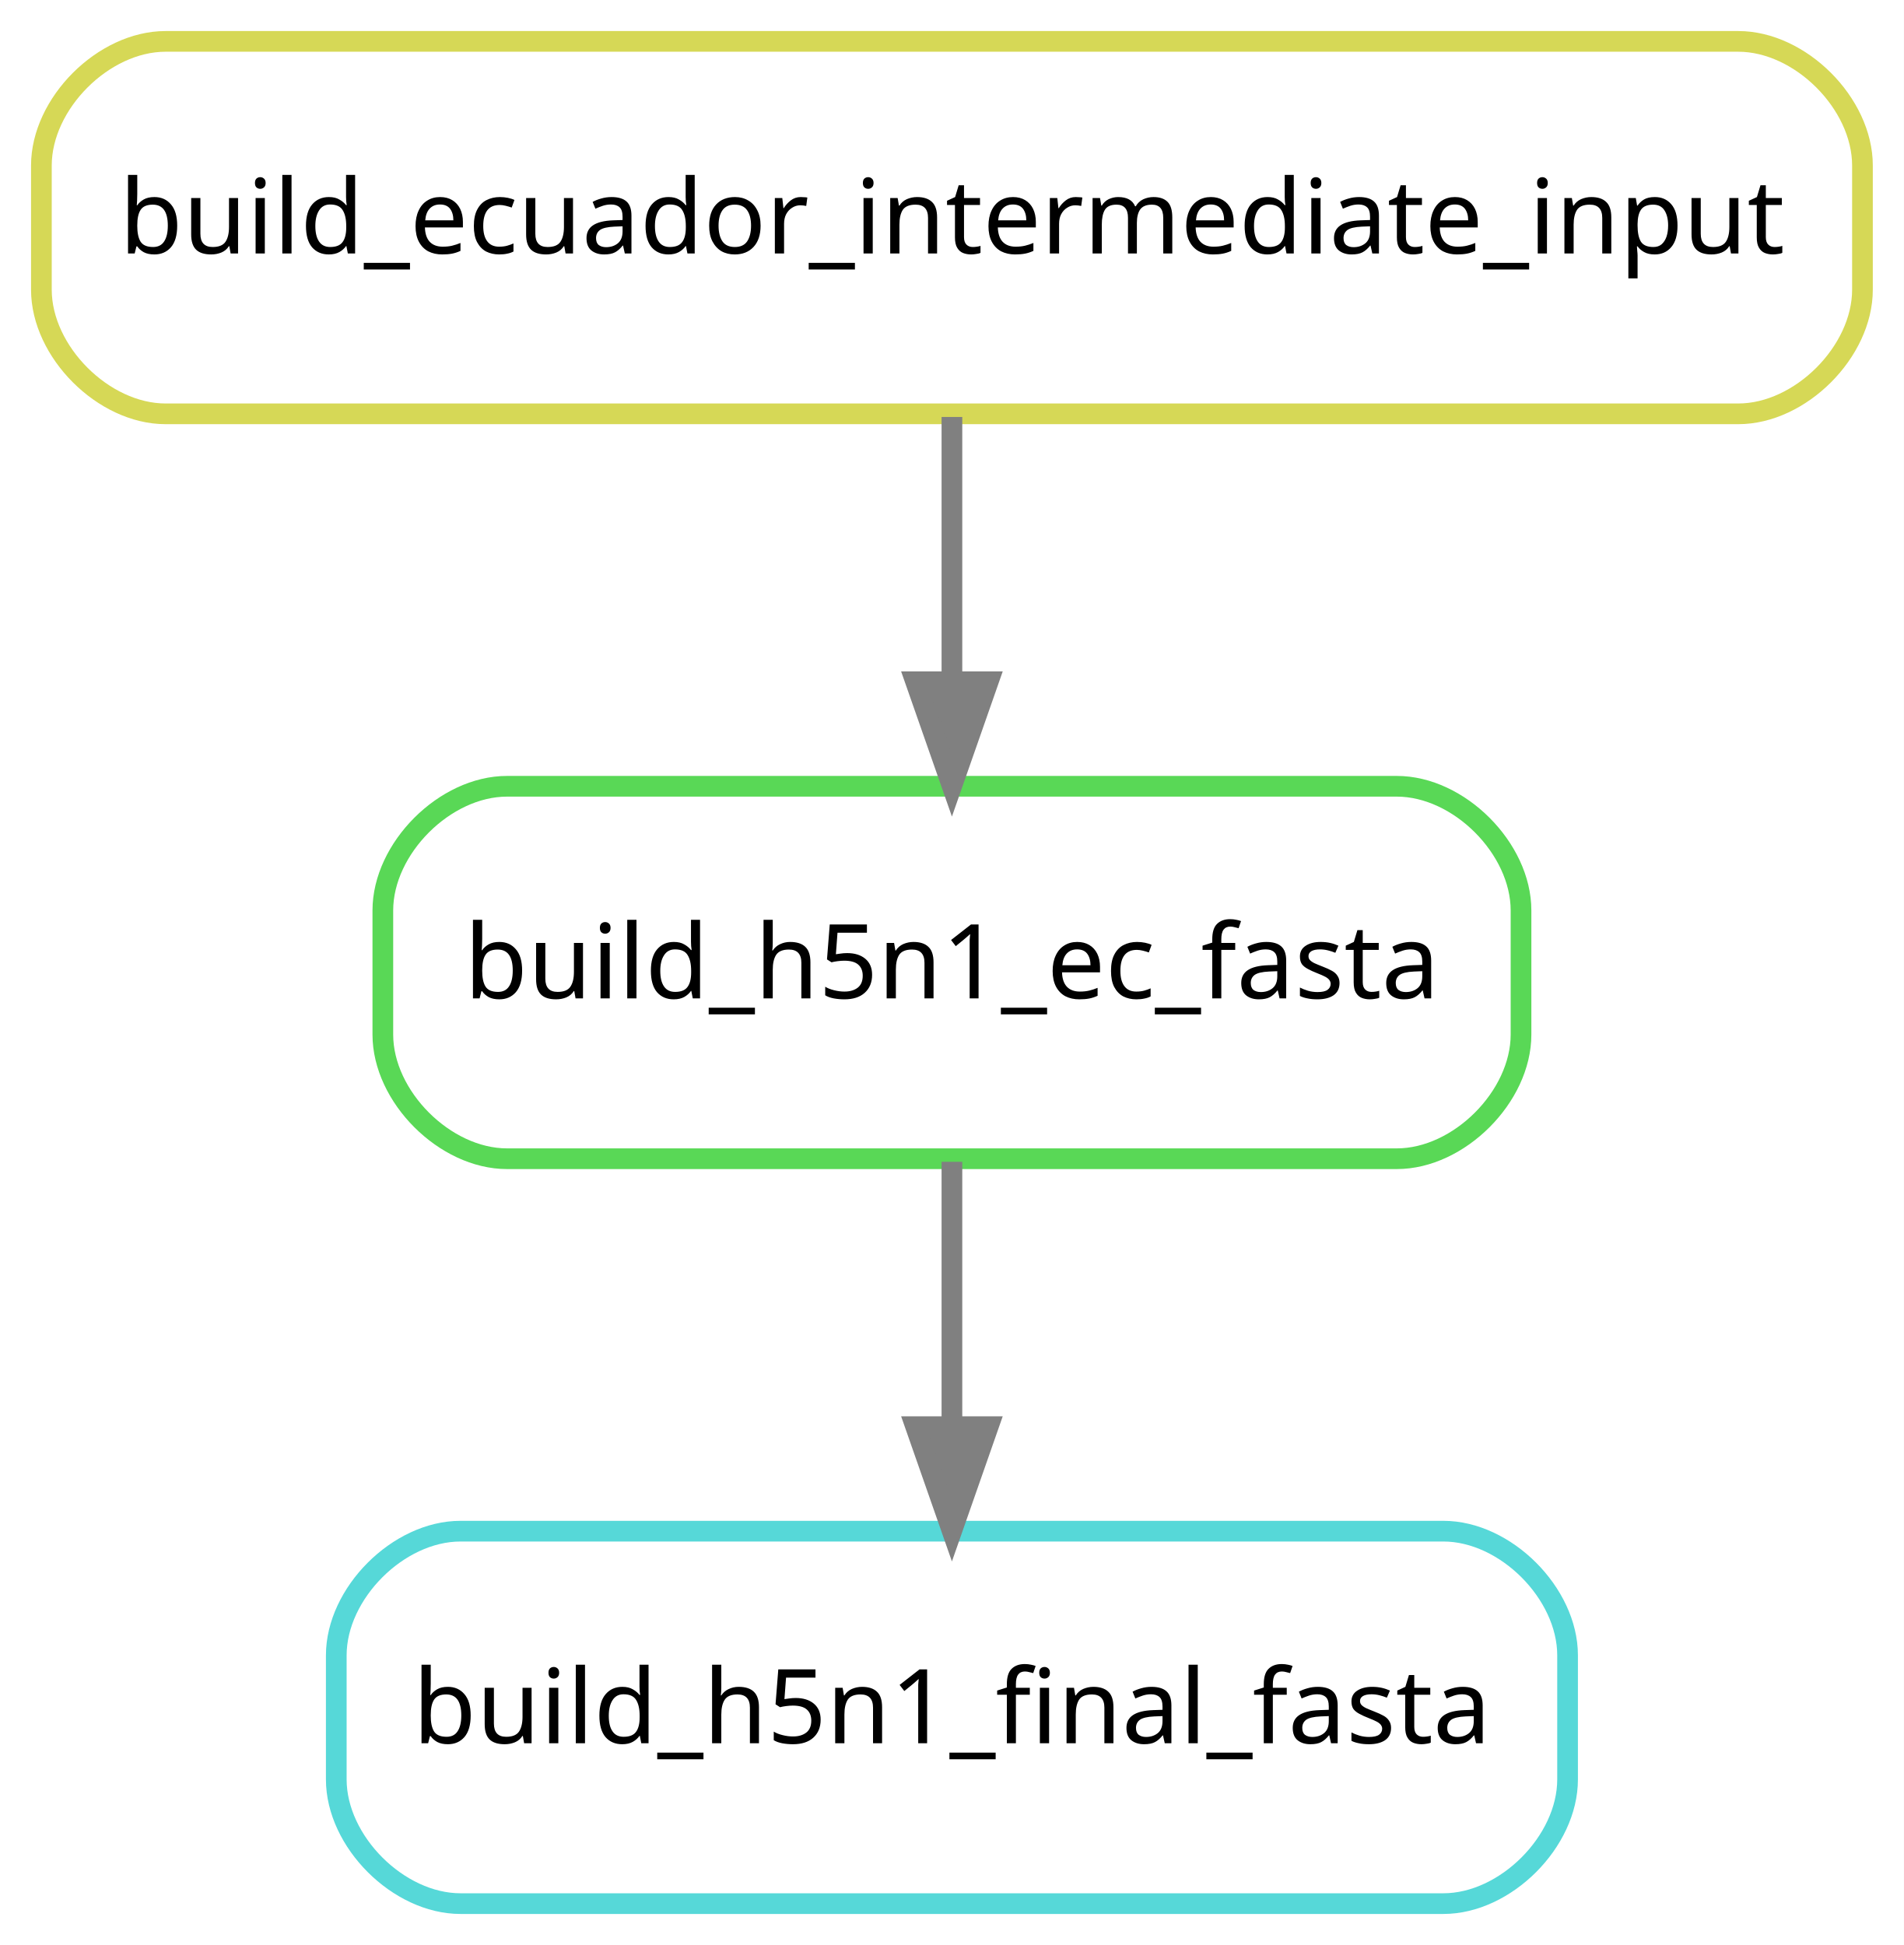
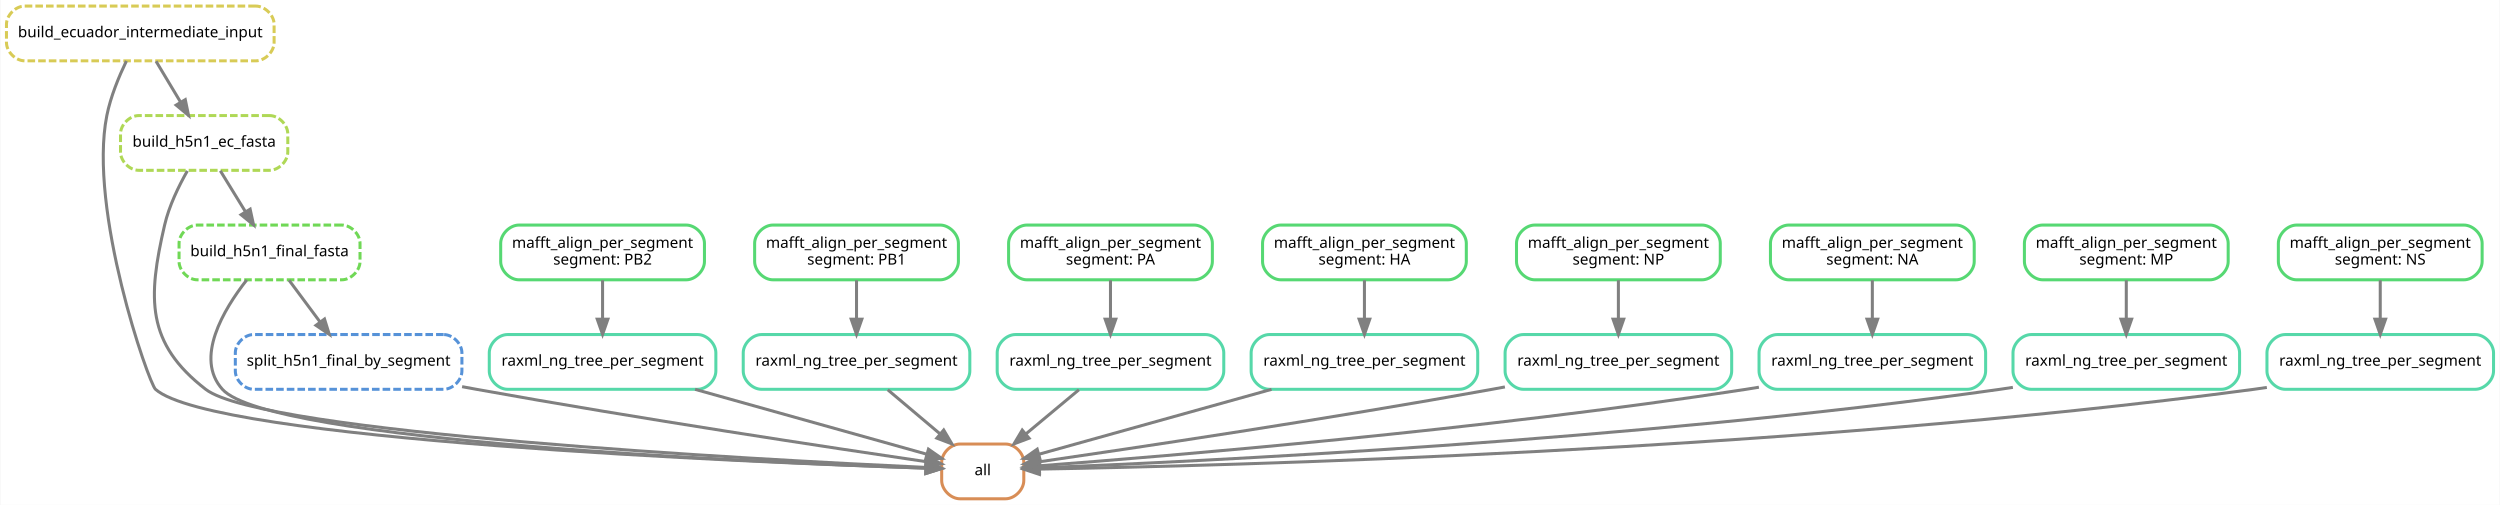
- <svg xmlns="http://www.w3.org/2000/svg" width="184pt" height="188pt" viewBox="0.00 0.00 184.00 188.00">
-   <g id="graph0" class="graph" transform="scale(1 1) rotate(0) translate(4 184)">
-     <polygon fill="white" stroke="transparent" points="-4,4 -4,-184 180,-184 180,4 -4,4" />
+ <svg xmlns="http://www.w3.org/2000/svg" width="1644pt" height="332pt" viewBox="0.00 0.00 1643.50 332.00">
+   <g id="graph0" class="graph" transform="scale(1 1) rotate(0) translate(4 328)">
+     <polygon fill="white" stroke="transparent" points="-4,4 -4,-328 1639.5,-328 1639.5,4 -4,4" />
    <g id="node1" class="node">
-       <path fill="none" stroke="#56d8d8" stroke-width="2" d="M135.5,-36C135.5,-36 40.5,-36 40.5,-36 34.5,-36 28.5,-30 28.5,-24 28.5,-24 28.5,-12 28.5,-12 28.5,-6 34.5,0 40.5,0 40.5,0 135.5,0 135.5,0 141.5,0 147.5,-6 147.5,-12 147.5,-12 147.5,-24 147.5,-24 147.5,-30 141.5,-36 135.5,-36" />
-       <text text-anchor="middle" x="88" y="-15.5" font-family="sans" font-size="10.00">build_h5n1_final_fasta</text>
+       <path fill="none" stroke="#d88d56" stroke-width="2" d="M657,-36C657,-36 627,-36 627,-36 621,-36 615,-30 615,-24 615,-24 615,-12 615,-12 615,-6 621,0 627,0 627,0 657,0 657,0 663,0 669,-6 669,-12 669,-12 669,-24 669,-24 669,-30 663,-36 657,-36" />
+       <text text-anchor="middle" x="642" y="-15.5" font-family="sans" font-size="10.00">all</text>
    </g>
    <g id="node2" class="node">
-       <path fill="none" stroke="#59d856" stroke-width="2" d="M131,-108C131,-108 45,-108 45,-108 39,-108 33,-102 33,-96 33,-96 33,-84 33,-84 33,-78 39,-72 45,-72 45,-72 131,-72 131,-72 137,-72 143,-78 143,-84 143,-84 143,-96 143,-96 143,-102 137,-108 131,-108" />
-       <text text-anchor="middle" x="88" y="-87.5" font-family="sans" font-size="10.00">build_h5n1_ec_fasta</text>
+       <path fill="none" stroke="#d8cb56" stroke-width="2" stroke-dasharray="5,2" d="M164,-324C164,-324 12,-324 12,-324 6,-324 0,-318 0,-312 0,-312 0,-300 0,-300 0,-294 6,-288 12,-288 12,-288 164,-288 164,-288 170,-288 176,-294 176,-300 176,-300 176,-312 176,-312 176,-318 170,-324 164,-324" />
+       <text text-anchor="middle" x="88" y="-303.5" font-family="sans" font-size="10.00">build_ecuador_intermediate_input</text>
    </g>
    <g id="edge1" class="edge">
-       <path fill="none" stroke="grey" stroke-width="2" d="M88,-71.7C88,-63.98 88,-54.71 88,-46.11" />
-       <polygon fill="grey" stroke="grey" stroke-width="2" points="91.5,-46.1 88,-36.1 84.5,-46.1 91.5,-46.1" />
+       <path fill="none" stroke="grey" stroke-width="2" d="M78.87,-287.88C73.99,-277.76 68.49,-264.51 66,-252 53.66,-190.07 93.56,-75.93 98,-72 135.85,-38.49 487.63,-24.04 604.47,-20.14" />
+       <polygon fill="grey" stroke="grey" stroke-width="2" points="604.83,-23.63 614.71,-19.81 604.6,-16.64 604.83,-23.63" />
    </g>
    <g id="node3" class="node">
-       <path fill="none" stroke="#d6d856" stroke-width="2" d="M164,-180C164,-180 12,-180 12,-180 6,-180 0,-174 0,-168 0,-168 0,-156 0,-156 0,-150 6,-144 12,-144 12,-144 164,-144 164,-144 170,-144 176,-150 176,-156 176,-156 176,-168 176,-168 176,-174 170,-180 164,-180" />
-       <text text-anchor="middle" x="88" y="-159.5" font-family="sans" font-size="10.00">build_ecuador_intermediate_input</text>
+       <path fill="none" stroke="#afd856" stroke-width="2" stroke-dasharray="5,2" d="M173,-252C173,-252 87,-252 87,-252 81,-252 75,-246 75,-240 75,-240 75,-228 75,-228 75,-222 81,-216 87,-216 87,-216 173,-216 173,-216 179,-216 185,-222 185,-228 185,-228 185,-240 185,-240 185,-246 179,-252 173,-252" />
+       <text text-anchor="middle" x="130" y="-231.5" font-family="sans" font-size="10.00">build_h5n1_ec_fasta</text>
+     </g>
+     <g id="edge13" class="edge">
+       <path fill="none" stroke="grey" stroke-width="2" d="M98.38,-287.7C103.26,-279.56 109.19,-269.69 114.58,-260.7" />
+       <polygon fill="grey" stroke="grey" stroke-width="2" points="117.59,-262.48 119.74,-252.1 111.59,-258.88 117.59,-262.48" />
    </g>
    <g id="edge2" class="edge">
-       <path fill="none" stroke="grey" stroke-width="2" d="M88,-143.7C88,-135.98 88,-126.71 88,-118.11" />
-       <polygon fill="grey" stroke="grey" stroke-width="2" points="91.5,-118.1 88,-108.1 84.5,-118.1 91.5,-118.1" />
+       <path fill="none" stroke="grey" stroke-width="2" d="M118.95,-215.61C113.26,-205.62 106.92,-192.58 104,-180 92.81,-131.8 91.84,-102.24 131,-72 168.35,-43.15 493.29,-25.77 604.7,-20.62" />
+       <polygon fill="grey" stroke="grey" stroke-width="2" points="604.97,-24.11 614.8,-20.16 604.65,-17.12 604.97,-24.11" />
+     </g>
+     <g id="node4" class="node">
+       <path fill="none" stroke="#70d856" stroke-width="2" stroke-dasharray="5,2" d="M220.5,-180C220.5,-180 125.5,-180 125.5,-180 119.5,-180 113.5,-174 113.5,-168 113.5,-168 113.5,-156 113.5,-156 113.5,-150 119.5,-144 125.5,-144 125.5,-144 220.5,-144 220.5,-144 226.5,-144 232.5,-150 232.5,-156 232.5,-156 232.5,-168 232.5,-168 232.5,-174 226.5,-180 220.5,-180" />
+       <text text-anchor="middle" x="173" y="-159.5" font-family="sans" font-size="10.00">build_h5n1_final_fasta</text>
+     </g>
+     <g id="edge14" class="edge">
+       <path fill="none" stroke="grey" stroke-width="2" d="M140.63,-215.7C145.63,-207.56 151.69,-197.69 157.21,-188.7" />
+       <polygon fill="grey" stroke="grey" stroke-width="2" points="160.24,-190.46 162.49,-180.1 154.28,-186.79 160.24,-190.46" />
+     </g>
+     <g id="edge3" class="edge">
+       <path fill="none" stroke="grey" stroke-width="2" d="M158.01,-143.92C142.71,-124.38 123.62,-92.44 142,-72 172.86,-37.7 493.8,-23.9 604.62,-20.14" />
+       <polygon fill="grey" stroke="grey" stroke-width="2" points="604.79,-23.64 614.67,-19.81 604.56,-16.64 604.79,-23.64" />
+     </g>
+     <g id="node5" class="node">
+       <path fill="none" stroke="#5692d8" stroke-width="2" stroke-dasharray="5,2" d="M287.5,-108C287.5,-108 162.5,-108 162.5,-108 156.5,-108 150.5,-102 150.5,-96 150.5,-96 150.5,-84 150.5,-84 150.5,-78 156.5,-72 162.5,-72 162.5,-72 287.5,-72 287.5,-72 293.5,-72 299.5,-78 299.5,-84 299.5,-84 299.5,-96 299.5,-96 299.5,-102 293.5,-108 287.5,-108" />
+       <text text-anchor="middle" x="225" y="-87.5" font-family="sans" font-size="10.00">split_h5n1_final_by_segment</text>
+     </g>
+     <g id="edge15" class="edge">
+       <path fill="none" stroke="grey" stroke-width="2" d="M185.85,-143.7C192.03,-135.39 199.54,-125.28 206.32,-116.14" />
+       <polygon fill="grey" stroke="grey" stroke-width="2" points="209.14,-118.22 212.29,-108.1 203.52,-114.04 209.14,-118.22" />
+     </g>
+     <g id="edge4" class="edge">
+       <path fill="none" stroke="grey" stroke-width="2" d="M299.62,-73.73C302.79,-73.13 305.93,-72.56 309,-72 416.01,-52.66 543.05,-33.48 604.71,-24.41" />
+       <polygon fill="grey" stroke="grey" stroke-width="2" points="605.35,-27.86 614.74,-22.94 604.34,-20.93 605.35,-27.86" />
+     </g>
+     <g id="node6" class="node">
+       <path fill="none" stroke="#56d8a9" stroke-width="2" d="M454.5,-108C454.5,-108 329.5,-108 329.5,-108 323.5,-108 317.5,-102 317.5,-96 317.5,-96 317.5,-84 317.5,-84 317.5,-78 323.5,-72 329.5,-72 329.5,-72 454.5,-72 454.5,-72 460.5,-72 466.5,-78 466.5,-84 466.5,-84 466.5,-96 466.5,-96 466.5,-102 460.5,-108 454.5,-108" />
+       <text text-anchor="middle" x="392" y="-87.5" font-family="sans" font-size="10.00">raxml_ng_tree_per_segment</text>
+     </g>
+     <g id="edge5" class="edge">
+       <path fill="none" stroke="grey" stroke-width="2" d="M452.84,-71.97C500.44,-58.64 565.07,-40.54 605.12,-29.33" />
+       <polygon fill="grey" stroke="grey" stroke-width="2" points="606.31,-32.63 615,-26.56 604.42,-25.89 606.31,-32.63" />
+     </g>
+     <g id="node7" class="node">
+       <path fill="none" stroke="#56d873" stroke-width="2" d="M447,-180C447,-180 337,-180 337,-180 331,-180 325,-174 325,-168 325,-168 325,-156 325,-156 325,-150 331,-144 337,-144 337,-144 447,-144 447,-144 453,-144 459,-150 459,-156 459,-156 459,-168 459,-168 459,-174 453,-180 447,-180" />
+       <text text-anchor="middle" x="392" y="-165" font-family="sans" font-size="10.00">mafft_align_per_segment</text>
+       <text text-anchor="middle" x="392" y="-154" font-family="sans" font-size="10.00">segment: PB2</text>
+     </g>
+     <g id="edge16" class="edge">
+       <path fill="none" stroke="grey" stroke-width="2" d="M392,-143.7C392,-135.98 392,-126.71 392,-118.11" />
+       <polygon fill="grey" stroke="grey" stroke-width="2" points="395.5,-118.1 392,-108.1 388.5,-118.1 395.5,-118.1" />
+     </g>
+     <g id="node8" class="node">
+       <path fill="none" stroke="#56d8a9" stroke-width="2" d="M621.5,-108C621.5,-108 496.5,-108 496.5,-108 490.5,-108 484.5,-102 484.5,-96 484.5,-96 484.5,-84 484.5,-84 484.5,-78 490.5,-72 496.5,-72 496.5,-72 621.5,-72 621.5,-72 627.5,-72 633.5,-78 633.5,-84 633.5,-84 633.5,-96 633.5,-96 633.5,-102 627.5,-108 621.5,-108" />
+       <text text-anchor="middle" x="559" y="-87.5" font-family="sans" font-size="10.00">raxml_ng_tree_per_segment</text>
+     </g>
+     <g id="edge6" class="edge">
+       <path fill="none" stroke="grey" stroke-width="2" d="M579.52,-71.7C589.87,-62.97 602.59,-52.24 613.84,-42.75" />
+       <polygon fill="grey" stroke="grey" stroke-width="2" points="616.33,-45.23 621.72,-36.1 611.82,-39.88 616.33,-45.23" />
+     </g>
+     <g id="node9" class="node">
+       <path fill="none" stroke="#56d873" stroke-width="2" d="M614,-180C614,-180 504,-180 504,-180 498,-180 492,-174 492,-168 492,-168 492,-156 492,-156 492,-150 498,-144 504,-144 504,-144 614,-144 614,-144 620,-144 626,-150 626,-156 626,-156 626,-168 626,-168 626,-174 620,-180 614,-180" />
+       <text text-anchor="middle" x="559" y="-165" font-family="sans" font-size="10.00">mafft_align_per_segment</text>
+       <text text-anchor="middle" x="559" y="-154" font-family="sans" font-size="10.00">segment: PB1</text>
+     </g>
+     <g id="edge17" class="edge">
+       <path fill="none" stroke="grey" stroke-width="2" d="M559,-143.7C559,-135.98 559,-126.71 559,-118.11" />
+       <polygon fill="grey" stroke="grey" stroke-width="2" points="562.5,-118.1 559,-108.1 555.5,-118.1 562.5,-118.1" />
+     </g>
+     <g id="node10" class="node">
+       <path fill="none" stroke="#56d8a9" stroke-width="2" d="M788.5,-108C788.5,-108 663.5,-108 663.5,-108 657.5,-108 651.5,-102 651.5,-96 651.5,-96 651.5,-84 651.5,-84 651.5,-78 657.5,-72 663.5,-72 663.5,-72 788.5,-72 788.5,-72 794.5,-72 800.5,-78 800.5,-84 800.5,-84 800.5,-96 800.5,-96 800.5,-102 794.5,-108 788.5,-108" />
+       <text text-anchor="middle" x="726" y="-87.5" font-family="sans" font-size="10.00">raxml_ng_tree_per_segment</text>
+     </g>
+     <g id="edge7" class="edge">
+       <path fill="none" stroke="grey" stroke-width="2" d="M705.24,-71.7C694.76,-62.97 681.89,-52.24 670.5,-42.75" />
+       <polygon fill="grey" stroke="grey" stroke-width="2" points="672.45,-39.82 662.53,-36.1 667.97,-45.19 672.45,-39.82" />
+     </g>
+     <g id="node11" class="node">
+       <path fill="none" stroke="#56d873" stroke-width="2" d="M781,-180C781,-180 671,-180 671,-180 665,-180 659,-174 659,-168 659,-168 659,-156 659,-156 659,-150 665,-144 671,-144 671,-144 781,-144 781,-144 787,-144 793,-150 793,-156 793,-156 793,-168 793,-168 793,-174 787,-180 781,-180" />
+       <text text-anchor="middle" x="726" y="-165" font-family="sans" font-size="10.00">mafft_align_per_segment</text>
+       <text text-anchor="middle" x="726" y="-154" font-family="sans" font-size="10.00">segment: PA</text>
+     </g>
+     <g id="edge18" class="edge">
+       <path fill="none" stroke="grey" stroke-width="2" d="M726,-143.7C726,-135.98 726,-126.71 726,-118.11" />
+       <polygon fill="grey" stroke="grey" stroke-width="2" points="729.5,-118.1 726,-108.1 722.5,-118.1 729.5,-118.1" />
+     </g>
+     <g id="node12" class="node">
+       <path fill="none" stroke="#56d8a9" stroke-width="2" d="M955.5,-108C955.5,-108 830.5,-108 830.5,-108 824.5,-108 818.5,-102 818.5,-96 818.5,-96 818.5,-84 818.5,-84 818.5,-78 824.5,-72 830.5,-72 830.5,-72 955.5,-72 955.5,-72 961.5,-72 967.5,-78 967.5,-84 967.5,-84 967.5,-96 967.5,-96 967.5,-102 961.5,-108 955.5,-108" />
+       <text text-anchor="middle" x="893" y="-87.5" font-family="sans" font-size="10.00">raxml_ng_tree_per_segment</text>
+     </g>
+     <g id="edge8" class="edge">
+       <path fill="none" stroke="grey" stroke-width="2" d="M831.92,-71.97C784.03,-58.61 718.97,-40.46 678.77,-29.25" />
+       <polygon fill="grey" stroke="grey" stroke-width="2" points="679.68,-25.88 669.11,-26.56 677.8,-32.62 679.68,-25.88" />
+     </g>
+     <g id="node13" class="node">
+       <path fill="none" stroke="#56d873" stroke-width="2" d="M948,-180C948,-180 838,-180 838,-180 832,-180 826,-174 826,-168 826,-168 826,-156 826,-156 826,-150 832,-144 838,-144 838,-144 948,-144 948,-144 954,-144 960,-150 960,-156 960,-156 960,-168 960,-168 960,-174 954,-180 948,-180" />
+       <text text-anchor="middle" x="893" y="-165" font-family="sans" font-size="10.00">mafft_align_per_segment</text>
+       <text text-anchor="middle" x="893" y="-154" font-family="sans" font-size="10.00">segment: HA</text>
+     </g>
+     <g id="edge19" class="edge">
+       <path fill="none" stroke="grey" stroke-width="2" d="M893,-143.7C893,-135.98 893,-126.71 893,-118.11" />
+       <polygon fill="grey" stroke="grey" stroke-width="2" points="896.5,-118.1 893,-108.1 889.5,-118.1 896.5,-118.1" />
+     </g>
+     <g id="node14" class="node">
+       <path fill="none" stroke="#56d8a9" stroke-width="2" d="M1122.5,-108C1122.5,-108 997.5,-108 997.5,-108 991.5,-108 985.5,-102 985.5,-96 985.5,-96 985.5,-84 985.5,-84 985.5,-78 991.5,-72 997.5,-72 997.5,-72 1122.5,-72 1122.5,-72 1128.5,-72 1134.5,-78 1134.5,-84 1134.5,-84 1134.5,-96 1134.5,-96 1134.5,-102 1128.5,-108 1122.5,-108" />
+       <text text-anchor="middle" x="1060" y="-87.5" font-family="sans" font-size="10.00">raxml_ng_tree_per_segment</text>
+     </g>
+     <g id="edge9" class="edge">
+       <path fill="none" stroke="grey" stroke-width="2" d="M985.37,-73.55C982.55,-73.02 979.75,-72.5 977,-72 869.38,-52.48 741.56,-33.38 679.52,-24.37" />
+       <polygon fill="grey" stroke="grey" stroke-width="2" points="679.83,-20.88 669.43,-22.91 678.82,-27.81 679.83,-20.88" />
+     </g>
+     <g id="node15" class="node">
+       <path fill="none" stroke="#56d873" stroke-width="2" d="M1115,-180C1115,-180 1005,-180 1005,-180 999,-180 993,-174 993,-168 993,-168 993,-156 993,-156 993,-150 999,-144 1005,-144 1005,-144 1115,-144 1115,-144 1121,-144 1127,-150 1127,-156 1127,-156 1127,-168 1127,-168 1127,-174 1121,-180 1115,-180" />
+       <text text-anchor="middle" x="1060" y="-165" font-family="sans" font-size="10.00">mafft_align_per_segment</text>
+       <text text-anchor="middle" x="1060" y="-154" font-family="sans" font-size="10.00">segment: NP</text>
+     </g>
+     <g id="edge20" class="edge">
+       <path fill="none" stroke="grey" stroke-width="2" d="M1060,-143.7C1060,-135.98 1060,-126.71 1060,-118.11" />
+       <polygon fill="grey" stroke="grey" stroke-width="2" points="1063.5,-118.1 1060,-108.1 1056.5,-118.1 1063.5,-118.1" />
+     </g>
+     <g id="node16" class="node">
+       <path fill="none" stroke="#56d8a9" stroke-width="2" d="M1289.5,-108C1289.5,-108 1164.5,-108 1164.5,-108 1158.5,-108 1152.5,-102 1152.5,-96 1152.5,-96 1152.5,-84 1152.5,-84 1152.5,-78 1158.5,-72 1164.5,-72 1164.5,-72 1289.5,-72 1289.5,-72 1295.5,-72 1301.5,-78 1301.5,-84 1301.5,-84 1301.5,-96 1301.5,-96 1301.5,-102 1295.5,-108 1289.5,-108" />
+       <text text-anchor="middle" x="1227" y="-87.5" font-family="sans" font-size="10.00">raxml_ng_tree_per_segment</text>
+     </g>
+     <g id="edge10" class="edge">
+       <path fill="none" stroke="grey" stroke-width="2" d="M1152.4,-73.37C1149.57,-72.89 1146.76,-72.43 1144,-72 971.04,-45.22 762.43,-27.97 679.05,-21.68" />
+       <polygon fill="grey" stroke="grey" stroke-width="2" points="679.29,-18.18 669.06,-20.93 678.77,-25.16 679.29,-18.18" />
+     </g>
+     <g id="node17" class="node">
+       <path fill="none" stroke="#56d873" stroke-width="2" d="M1282,-180C1282,-180 1172,-180 1172,-180 1166,-180 1160,-174 1160,-168 1160,-168 1160,-156 1160,-156 1160,-150 1166,-144 1172,-144 1172,-144 1282,-144 1282,-144 1288,-144 1294,-150 1294,-156 1294,-156 1294,-168 1294,-168 1294,-174 1288,-180 1282,-180" />
+       <text text-anchor="middle" x="1227" y="-165" font-family="sans" font-size="10.00">mafft_align_per_segment</text>
+       <text text-anchor="middle" x="1227" y="-154" font-family="sans" font-size="10.00">segment: NA</text>
+     </g>
+     <g id="edge21" class="edge">
+       <path fill="none" stroke="grey" stroke-width="2" d="M1227,-143.7C1227,-135.98 1227,-126.71 1227,-118.11" />
+       <polygon fill="grey" stroke="grey" stroke-width="2" points="1230.5,-118.1 1227,-108.1 1223.5,-118.1 1230.5,-118.1" />
+     </g>
+     <g id="node18" class="node">
+       <path fill="none" stroke="#56d8a9" stroke-width="2" d="M1456.5,-108C1456.5,-108 1331.5,-108 1331.5,-108 1325.5,-108 1319.5,-102 1319.5,-96 1319.5,-96 1319.5,-84 1319.5,-84 1319.5,-78 1325.5,-72 1331.5,-72 1331.5,-72 1456.5,-72 1456.5,-72 1462.5,-72 1468.5,-78 1468.5,-84 1468.5,-84 1468.5,-96 1468.5,-96 1468.5,-102 1462.5,-108 1456.5,-108" />
+       <text text-anchor="middle" x="1394" y="-87.5" font-family="sans" font-size="10.00">raxml_ng_tree_per_segment</text>
+     </g>
+     <g id="edge11" class="edge">
+       <path fill="none" stroke="grey" stroke-width="2" d="M1319.42,-73.27C1316.58,-72.82 1313.77,-72.39 1311,-72 1071.73,-38.15 781.03,-24.36 679.3,-20.34" />
+       <polygon fill="grey" stroke="grey" stroke-width="2" points="679.34,-16.84 669.22,-19.95 679.07,-23.84 679.34,-16.84" />
+     </g>
+     <g id="node19" class="node">
+       <path fill="none" stroke="#56d873" stroke-width="2" d="M1449,-180C1449,-180 1339,-180 1339,-180 1333,-180 1327,-174 1327,-168 1327,-168 1327,-156 1327,-156 1327,-150 1333,-144 1339,-144 1339,-144 1449,-144 1449,-144 1455,-144 1461,-150 1461,-156 1461,-156 1461,-168 1461,-168 1461,-174 1455,-180 1449,-180" />
+       <text text-anchor="middle" x="1394" y="-165" font-family="sans" font-size="10.00">mafft_align_per_segment</text>
+       <text text-anchor="middle" x="1394" y="-154" font-family="sans" font-size="10.00">segment: MP</text>
+     </g>
+     <g id="edge22" class="edge">
+       <path fill="none" stroke="grey" stroke-width="2" d="M1394,-143.7C1394,-135.98 1394,-126.71 1394,-118.11" />
+       <polygon fill="grey" stroke="grey" stroke-width="2" points="1397.5,-118.1 1394,-108.1 1390.5,-118.1 1397.5,-118.1" />
+     </g>
+     <g id="node20" class="node">
+       <path fill="none" stroke="#56d8a9" stroke-width="2" d="M1623.5,-108C1623.5,-108 1498.5,-108 1498.5,-108 1492.5,-108 1486.5,-102 1486.5,-96 1486.5,-96 1486.5,-84 1486.5,-84 1486.5,-78 1492.5,-72 1498.5,-72 1498.5,-72 1623.5,-72 1623.5,-72 1629.5,-72 1635.5,-78 1635.5,-84 1635.5,-84 1635.5,-96 1635.5,-96 1635.5,-102 1629.5,-108 1623.5,-108" />
+       <text text-anchor="middle" x="1561" y="-87.5" font-family="sans" font-size="10.00">raxml_ng_tree_per_segment</text>
+     </g>
+     <g id="edge12" class="edge">
+       <path fill="none" stroke="grey" stroke-width="2" d="M1486.43,-73.22C1483.59,-72.78 1480.77,-72.37 1478,-72 1171.51,-31.1 797.47,-21.58 679.49,-19.53" />
+       <polygon fill="grey" stroke="grey" stroke-width="2" points="679.26,-16.02 669.2,-19.36 679.14,-23.02 679.26,-16.02" />
+     </g>
+     <g id="node21" class="node">
+       <path fill="none" stroke="#56d873" stroke-width="2" d="M1616,-180C1616,-180 1506,-180 1506,-180 1500,-180 1494,-174 1494,-168 1494,-168 1494,-156 1494,-156 1494,-150 1500,-144 1506,-144 1506,-144 1616,-144 1616,-144 1622,-144 1628,-150 1628,-156 1628,-156 1628,-168 1628,-168 1628,-174 1622,-180 1616,-180" />
+       <text text-anchor="middle" x="1561" y="-165" font-family="sans" font-size="10.00">mafft_align_per_segment</text>
+       <text text-anchor="middle" x="1561" y="-154" font-family="sans" font-size="10.00">segment: NS</text>
+     </g>
+     <g id="edge23" class="edge">
+       <path fill="none" stroke="grey" stroke-width="2" d="M1561,-143.7C1561,-135.98 1561,-126.71 1561,-118.11" />
+       <polygon fill="grey" stroke="grey" stroke-width="2" points="1564.5,-118.1 1561,-108.1 1557.5,-118.1 1564.5,-118.1" />
    </g>
  </g>
</svg>
